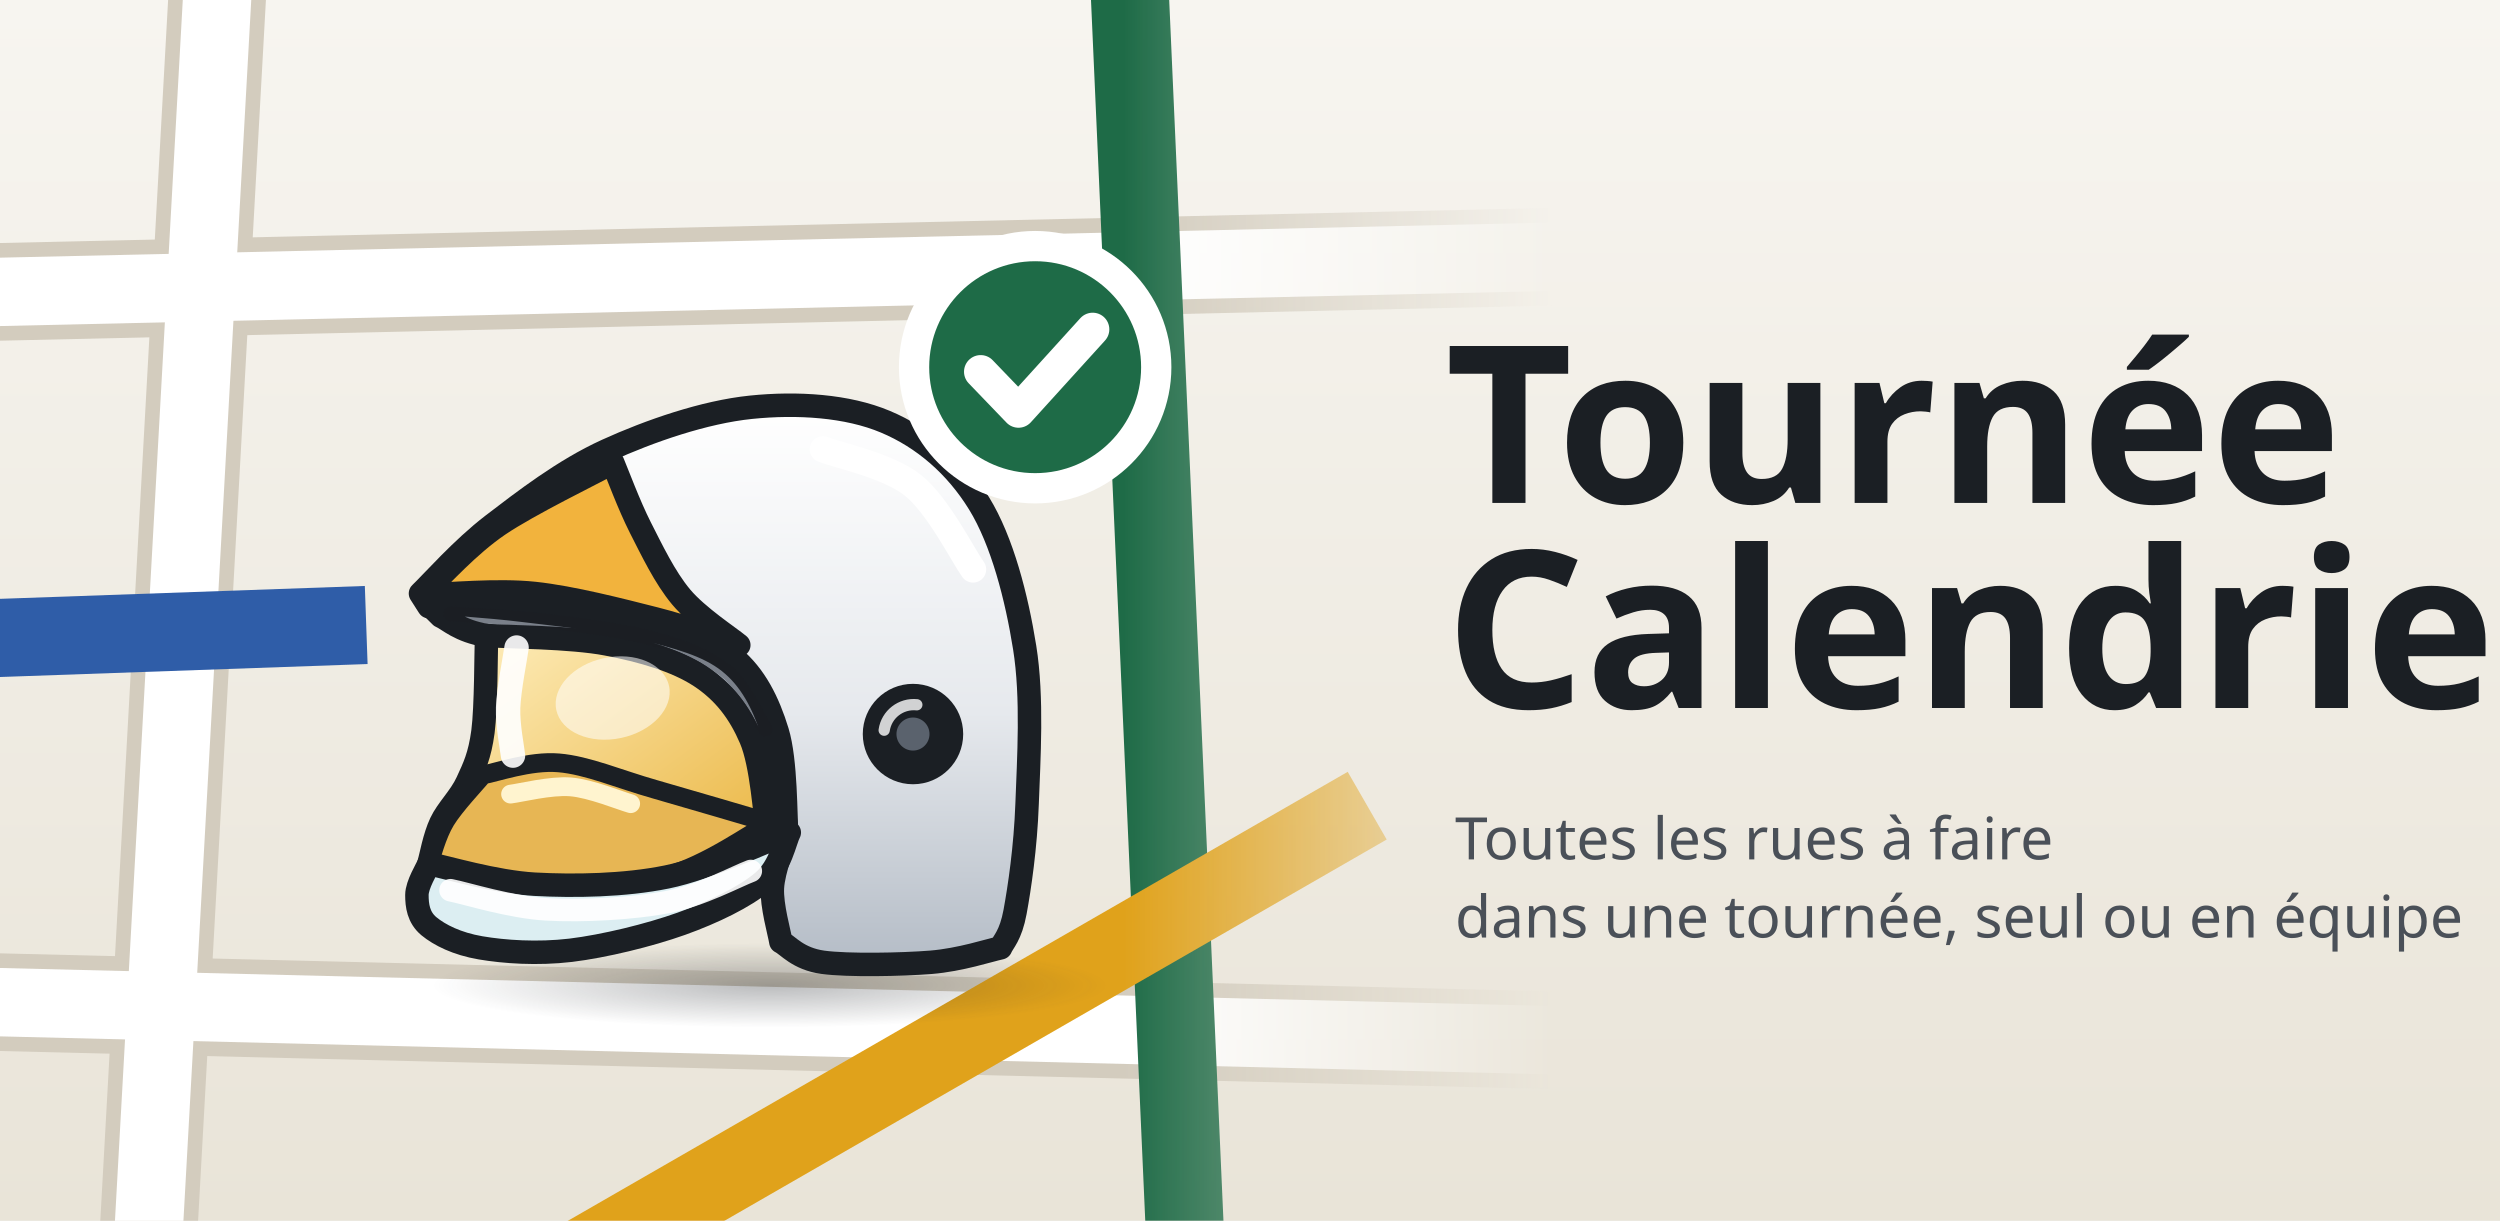
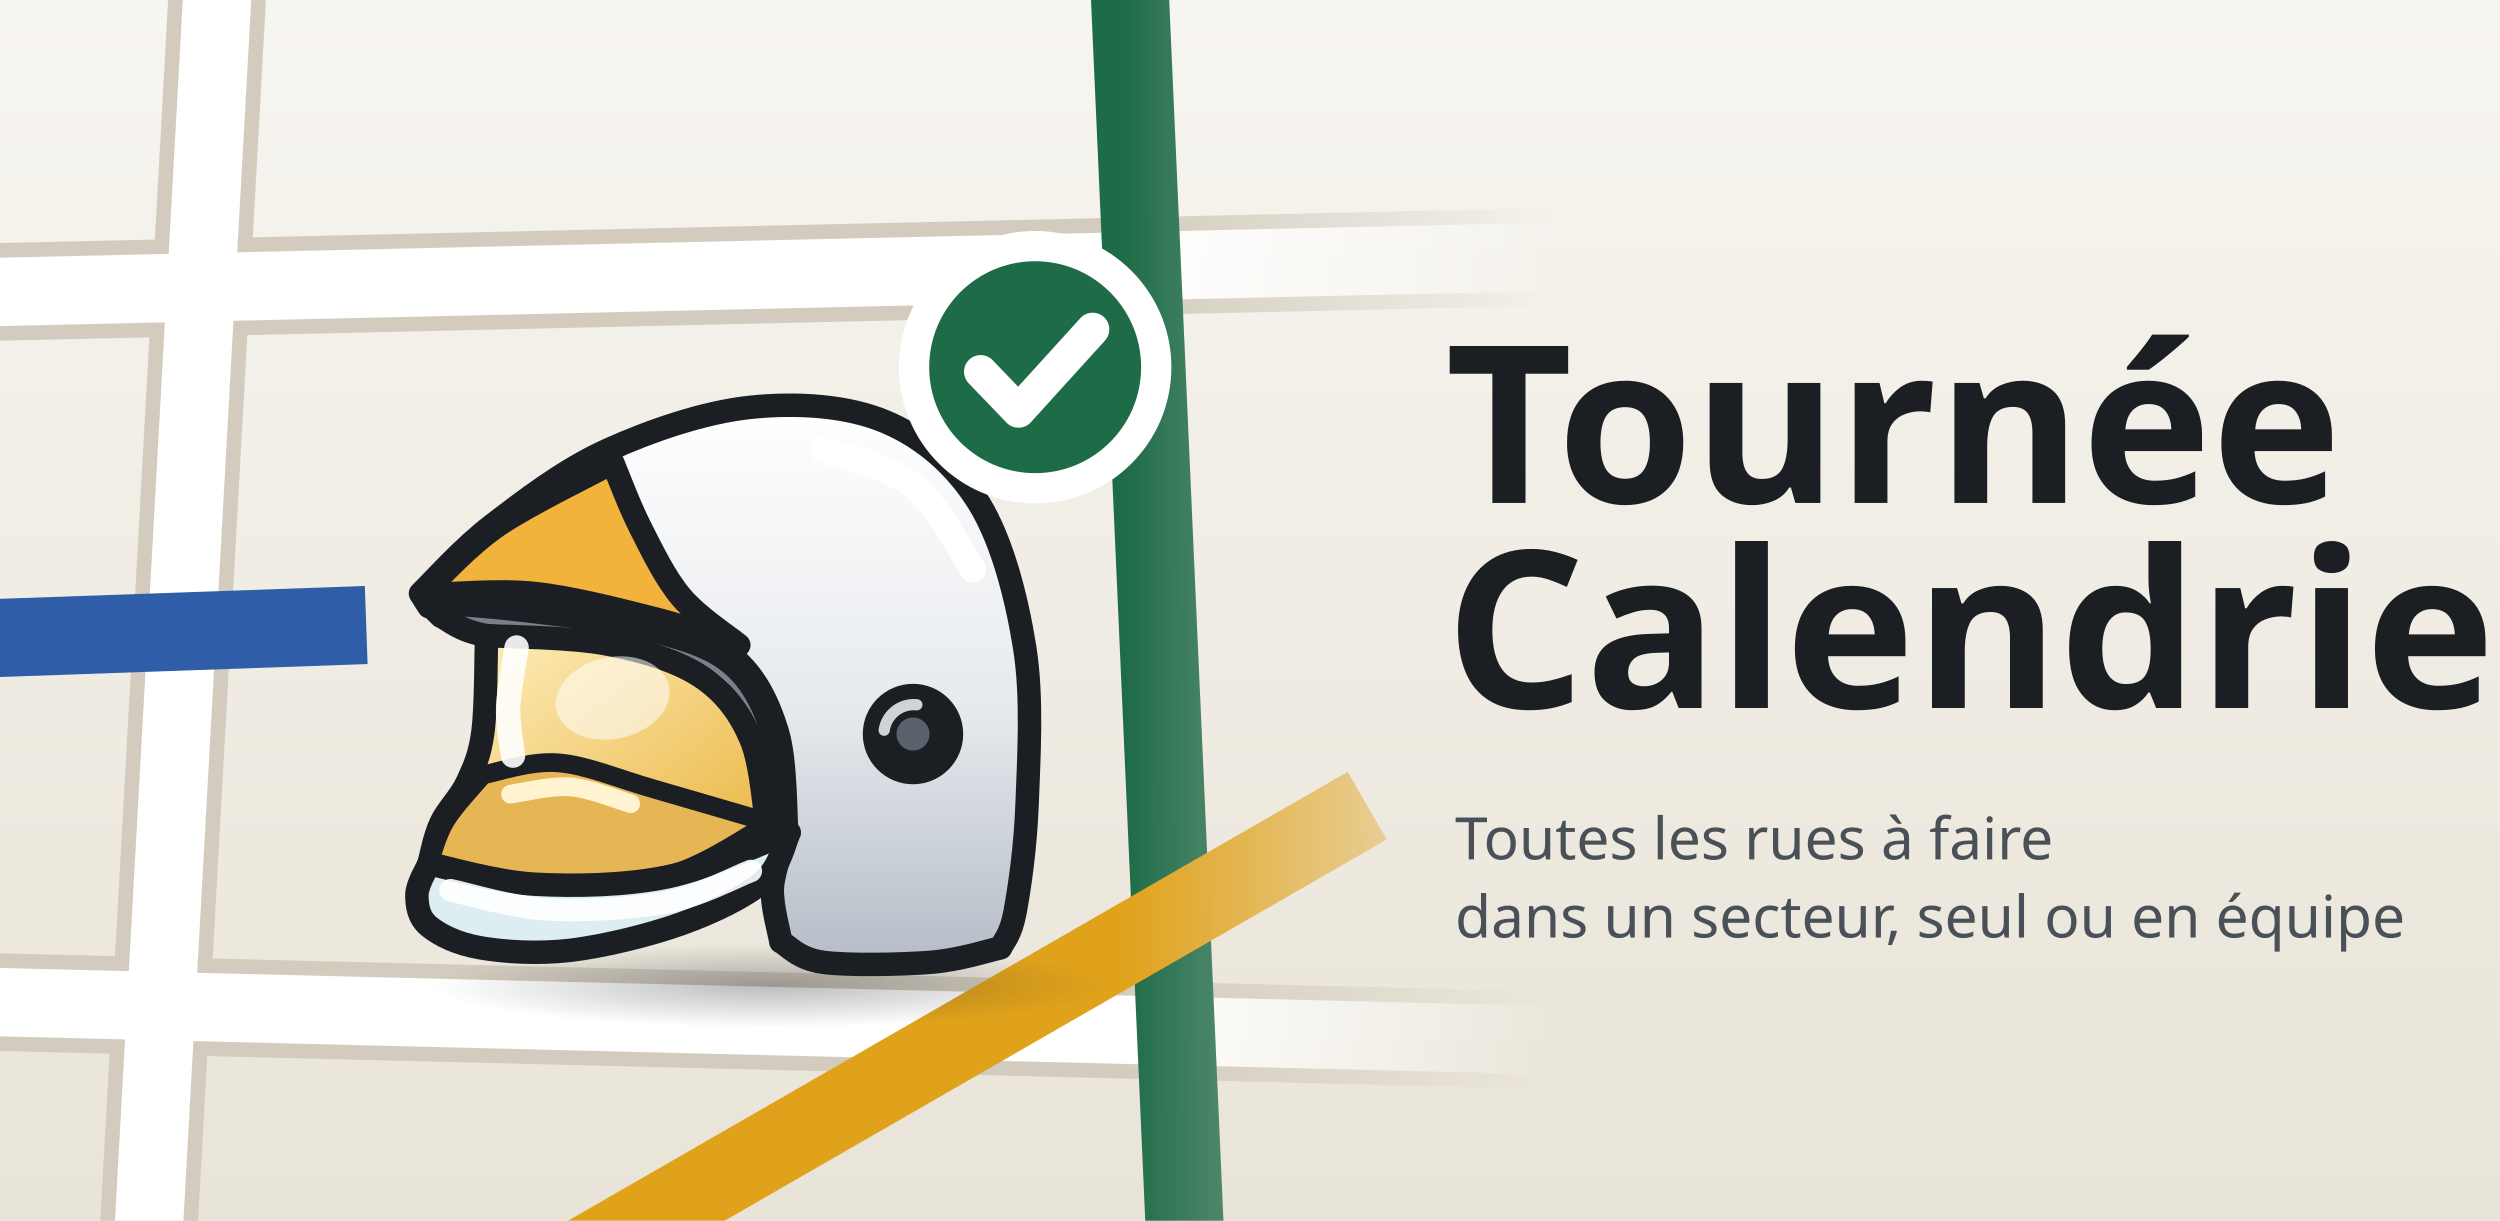
<svg xmlns="http://www.w3.org/2000/svg" viewBox="0 0 1024 500" width="1024" height="500">
  <defs>
    <linearGradient id="ground" x1="0" y1="0" x2="0" y2="1">
      <stop offset="0" stop-color="#F7F5F0" />
      <stop offset="1" stop-color="#E9E4D8" />
    </linearGradient>
    <linearGradient id="shell" x1="0" y1="0" x2="0" y2="1">
      <stop offset="0" stop-color="#FFFFFF" />
      <stop offset="0.55" stop-color="#E6E9ED" />
      <stop offset="1" stop-color="#B4BCC6" />
    </linearGradient>
    <linearGradient id="visorc" x1="0" y1="0" x2="1" y2="1">
      <stop offset="0" stop-color="#FFF1C4" />
      <stop offset="1" stop-color="#E9B23A" />
    </linearGradient>
    <linearGradient id="plate" x1="0" y1="0" x2="1" y2="1">
      <stop offset="0" stop-color="#4A515B" />
      <stop offset="1" stop-color="#1B1F24" />
    </linearGradient>
    <radialGradient id="shadow">
      <stop offset="0" stop-color="#1B1F24" stop-opacity="0.30" />
      <stop offset="1" stop-color="#1B1F24" stop-opacity="0" />
    </radialGradient>
    <linearGradient id="fade" x1="0" y1="0" x2="1" y2="0">
      <stop offset="0.45" stop-color="#fff" />
      <stop offset="0.62" stop-color="#000" />
    </linearGradient>
    <mask id="left">
      <rect width="1024" height="500" fill="url(#fade)" />
    </mask>
  </defs>
  <rect width="1024" height="500" fill="url(#ground)" />
  <g mask="url(#left)" fill="none">
    <g stroke="#D3CCBE" stroke-width="40">
      <path d="M-20,120 L1040,96" />
      <path d="M90,-20 L60,520" />
      <path d="M-20,410 L1040,436" />
    </g>
    <g stroke="#FFFFFF" stroke-width="28">
      <path d="M-20,120 L1040,96" />
      <path d="M90,-20 L60,520" />
      <path d="M-20,410 L1040,436" />
    </g>
    <path d="M462,-20 L486,520" stroke="#1E6B47" stroke-width="32" />
    <path d="M-20,262 L150,256" stroke="#2F5DA8" stroke-width="32" />
    <path d="M230,520 L560,330" stroke="#E0A21B" stroke-width="32" />
  </g>
  <g transform="translate(300,262) scale(6.2) translate(-54,-54)">
    <g transform="translate(54,57) scale(0.62) translate(-58,-58)">
      <ellipse cx="62" cy="90" rx="36" ry="4.5" fill="url(#shadow)" />
      <g stroke="#1B1F24" stroke-width="2.5" stroke-linejoin="round" stroke-linecap="round">
        <path d="M24.76,48.24 C26.04,47.02 29.13,43.48 32.44,40.94 C35.75,38.41 40.01,35.10 44.60,33.01 C49.19,30.92 55.01,28.91 59.96,28.40 C64.91,27.89 70.24,28.23 74.30,29.94 C78.35,31.64 81.81,34.63 84.28,38.64 C86.75,42.65 88.29,48.67 89.14,54.00 C90.00,59.33 89.57,65.95 89.40,70.64 C89.23,75.33 88.59,79.60 88.12,82.16 C87.65,84.72 86.84,85.36 86.58,86.00 L86.58,86.00 C85.35,86.26 82.32,87.28 79.16,87.54 C76.00,87.79 70.31,87.90 67.64,87.54 C64.97,87.17 63.91,85.72 63.16,85.36 L63.16,85.36 C63.01,84.40 62.16,81.52 62.26,79.60 C62.37,77.68 63.54,74.80 63.80,73.84 L63.80,73.84 C63.63,72.03 63.74,66.10 62.78,62.96 C61.82,59.82 60.43,56.99 58.04,55.02 C55.65,53.06 52.17,52.12 48.44,51.18 C44.71,50.25 39.44,49.65 35.64,49.39 C31.84,49.14 27.32,49.61 25.66,49.65 Z" fill="url(#shell)" />
        <path d="M25.40,49.14 C27.11,49.29 31.80,49.56 35.64,50.03 C39.48,50.50 44.77,51.03 48.44,51.95 C52.11,52.87 55.35,53.70 57.66,55.54 C59.96,57.37 61.24,59.91 62.26,62.96 C63.29,66.01 63.54,72.03 63.80,73.84 L63.80,73.84 C63.42,73.78 61.88,73.52 61.50,73.46 L61.50,73.46 C61.24,71.83 61.11,66.46 59.96,63.73 C58.81,61.00 57.14,58.76 54.58,57.07 C52.02,55.39 48.40,54.34 44.60,53.62 C40.80,52.89 34.74,53.21 31.80,52.72 C28.86,52.23 27.75,51.01 26.94,50.67 Z" fill="#AEB6C1" />
        <path d="M31.80,52.72 C33.93,52.87 40.80,52.89 44.60,53.62 C48.40,54.34 52.02,55.39 54.58,57.07 C57.14,58.76 58.77,60.95 59.96,63.73 C61.15,66.50 61.45,72.05 61.75,73.71 L61.75,73.71 C59.96,74.48 55.14,77.40 51.00,78.32 C46.86,79.24 41.14,79.43 36.92,79.22 C32.70,79.00 27.53,77.40 25.66,77.04 L25.66,77.04 C25.87,76.31 26.25,74.14 26.94,72.69 C27.62,71.24 29.01,69.96 29.75,68.34 C30.50,66.71 31.07,65.56 31.42,62.96 C31.76,60.36 31.74,54.43 31.80,52.72 Z" fill="url(#visorc)" />
        <path d="M31.42,67.57 C32.76,67.35 36.43,66.03 39.48,66.29 C42.53,66.54 45.97,68.04 49.72,69.10 C53.47,70.17 59.96,72.09 62.01,72.69 L62.01,72.69 C60.17,73.63 55.18,77.23 51.00,78.32 C46.82,79.41 41.14,79.43 36.92,79.22 C32.70,79.00 27.53,77.40 25.66,77.04 L25.66,77.04 C25.95,76.27 26.49,74.01 27.45,72.43 C28.41,70.85 30.75,68.38 31.42,67.57 Z" fill="#E7B654" stroke-width="2" />
        <path d="M25.66,77.04 C27.53,77.40 32.70,78.98 36.92,79.22 C41.14,79.45 46.48,79.37 51.00,78.45 C55.52,77.53 61.88,74.50 64.06,73.71 L64.06,73.71 C63.59,74.59 63.16,77.34 61.24,78.96 C59.32,80.58 55.95,82.22 52.54,83.44 C49.12,84.66 44.32,85.83 40.76,86.26 C37.20,86.68 33.68,86.43 31.16,86.00 C28.64,85.57 26.79,84.63 25.66,83.70 C24.53,82.76 24.38,81.48 24.38,80.37 C24.38,79.26 25.44,77.59 25.66,77.04 Z" fill="#DCEEF2" />
        <path d="M25.66,47.60 C26.89,46.49 29.82,43.16 33.08,40.94 C36.34,38.73 43.21,35.40 45.24,34.29 L45.24,34.29 C45.73,35.44 46.97,38.81 48.18,41.20 C49.40,43.59 50.79,46.53 52.54,48.62 C54.29,50.71 57.66,52.89 58.68,53.74 L58.68,53.74 C57.19,53.27 53.35,51.85 49.72,50.93 C46.09,50.01 40.93,48.67 36.92,48.24 C32.91,47.81 27.53,48.35 25.66,48.37 Z" fill="#F2B33D" />
        <circle cx="77.24" cy="63.22" r="4.10" fill="#2A2F36" />
        <circle cx="77.24" cy="63.22" r="2.46" fill="#5A626D" stroke-width="1.4" />
      </g>
      <path d="M27.96,79.86 C29.67,80.20 34.36,81.69 38.20,81.90 C42.04,82.12 47.37,81.82 51.00,81.14 C54.63,80.45 58.47,78.36 59.96,77.81" stroke="#FFFFFF" stroke-width="2.4" stroke-linecap="round" fill="none" opacity="0.9" />
      <path d="M34.36,69.62 C35.43,69.49 38.63,68.68 40.76,68.85 C42.89,69.02 46.09,70.34 47.16,70.64" stroke="#FFF4CF" stroke-width="2" stroke-linecap="round" fill="none" />
      <path d="M27.96,50.42 C29.67,50.54 34.57,50.74 38.20,51.18 C41.83,51.63 46.52,52.21 49.72,53.10 C52.92,54.00 55.44,54.96 57.40,56.56 C59.36,58.16 60.81,61.68 61.50,62.70" stroke="#1B1F24" stroke-opacity="0.35" stroke-width="1.6" stroke-linecap="round" fill="none" />
      <path d="M74.17,62.81 A3.19,3.19 0 0 1 77.65,60.10" stroke="#FFFFFF" stroke-opacity="0.8" stroke-width="1.2" stroke-linecap="round" fill="none" />
      <ellipse cx="45.24" cy="59.38" rx="6.14" ry="4.35" fill="#FFFFFF" fill-opacity="0.55" transform="rotate(-12 45.24 59.38)" />
      <path d="M67.64,32.88 C69.24,33.52 74.57,34.59 77.24,36.72 C79.91,38.85 82.57,44.19 83.64,45.68" stroke="#FFFFFF" stroke-width="2.8" stroke-linecap="round" fill="none" />
      <path d="M35.00,54.00 C34.85,55.07 34.17,58.48 34.10,60.40 C34.04,62.32 34.53,64.67 34.62,65.52" stroke="#FFFFFF" stroke-width="2.6" stroke-linecap="round" fill="none" opacity="0.9" />
    </g>
    <g transform="translate(74,36)">
      <circle r="8" fill="#1E6B47" stroke="#FFFFFF" stroke-width="2" />
      <path d="M-3.6,0.3 L-1.1,2.9 L3.8,-2.5" stroke="#FFFFFF" stroke-width="2.2" stroke-linecap="round" stroke-linejoin="round" fill="none" />
    </g>
  </g>
  <g fill="#1B1F24" font-family="Barlow Condensed" font-weight="700" font-size="90">
    <text x="592" y="206">Tournée</text>
    <text x="592" y="290">Calendriers</text>
  </g>
  <g fill="#4A5058" font-family="Atkinson Hyperlegible" font-size="24">
    <text x="596" y="352">Toutes les rues à faire</text>
-     <text x="596" y="384">dans une tournée, seul ou en équipe</text>
+     <text x="596" y="384">dans un secteur, seul ou en équipe</text>
  </g>
</svg>
